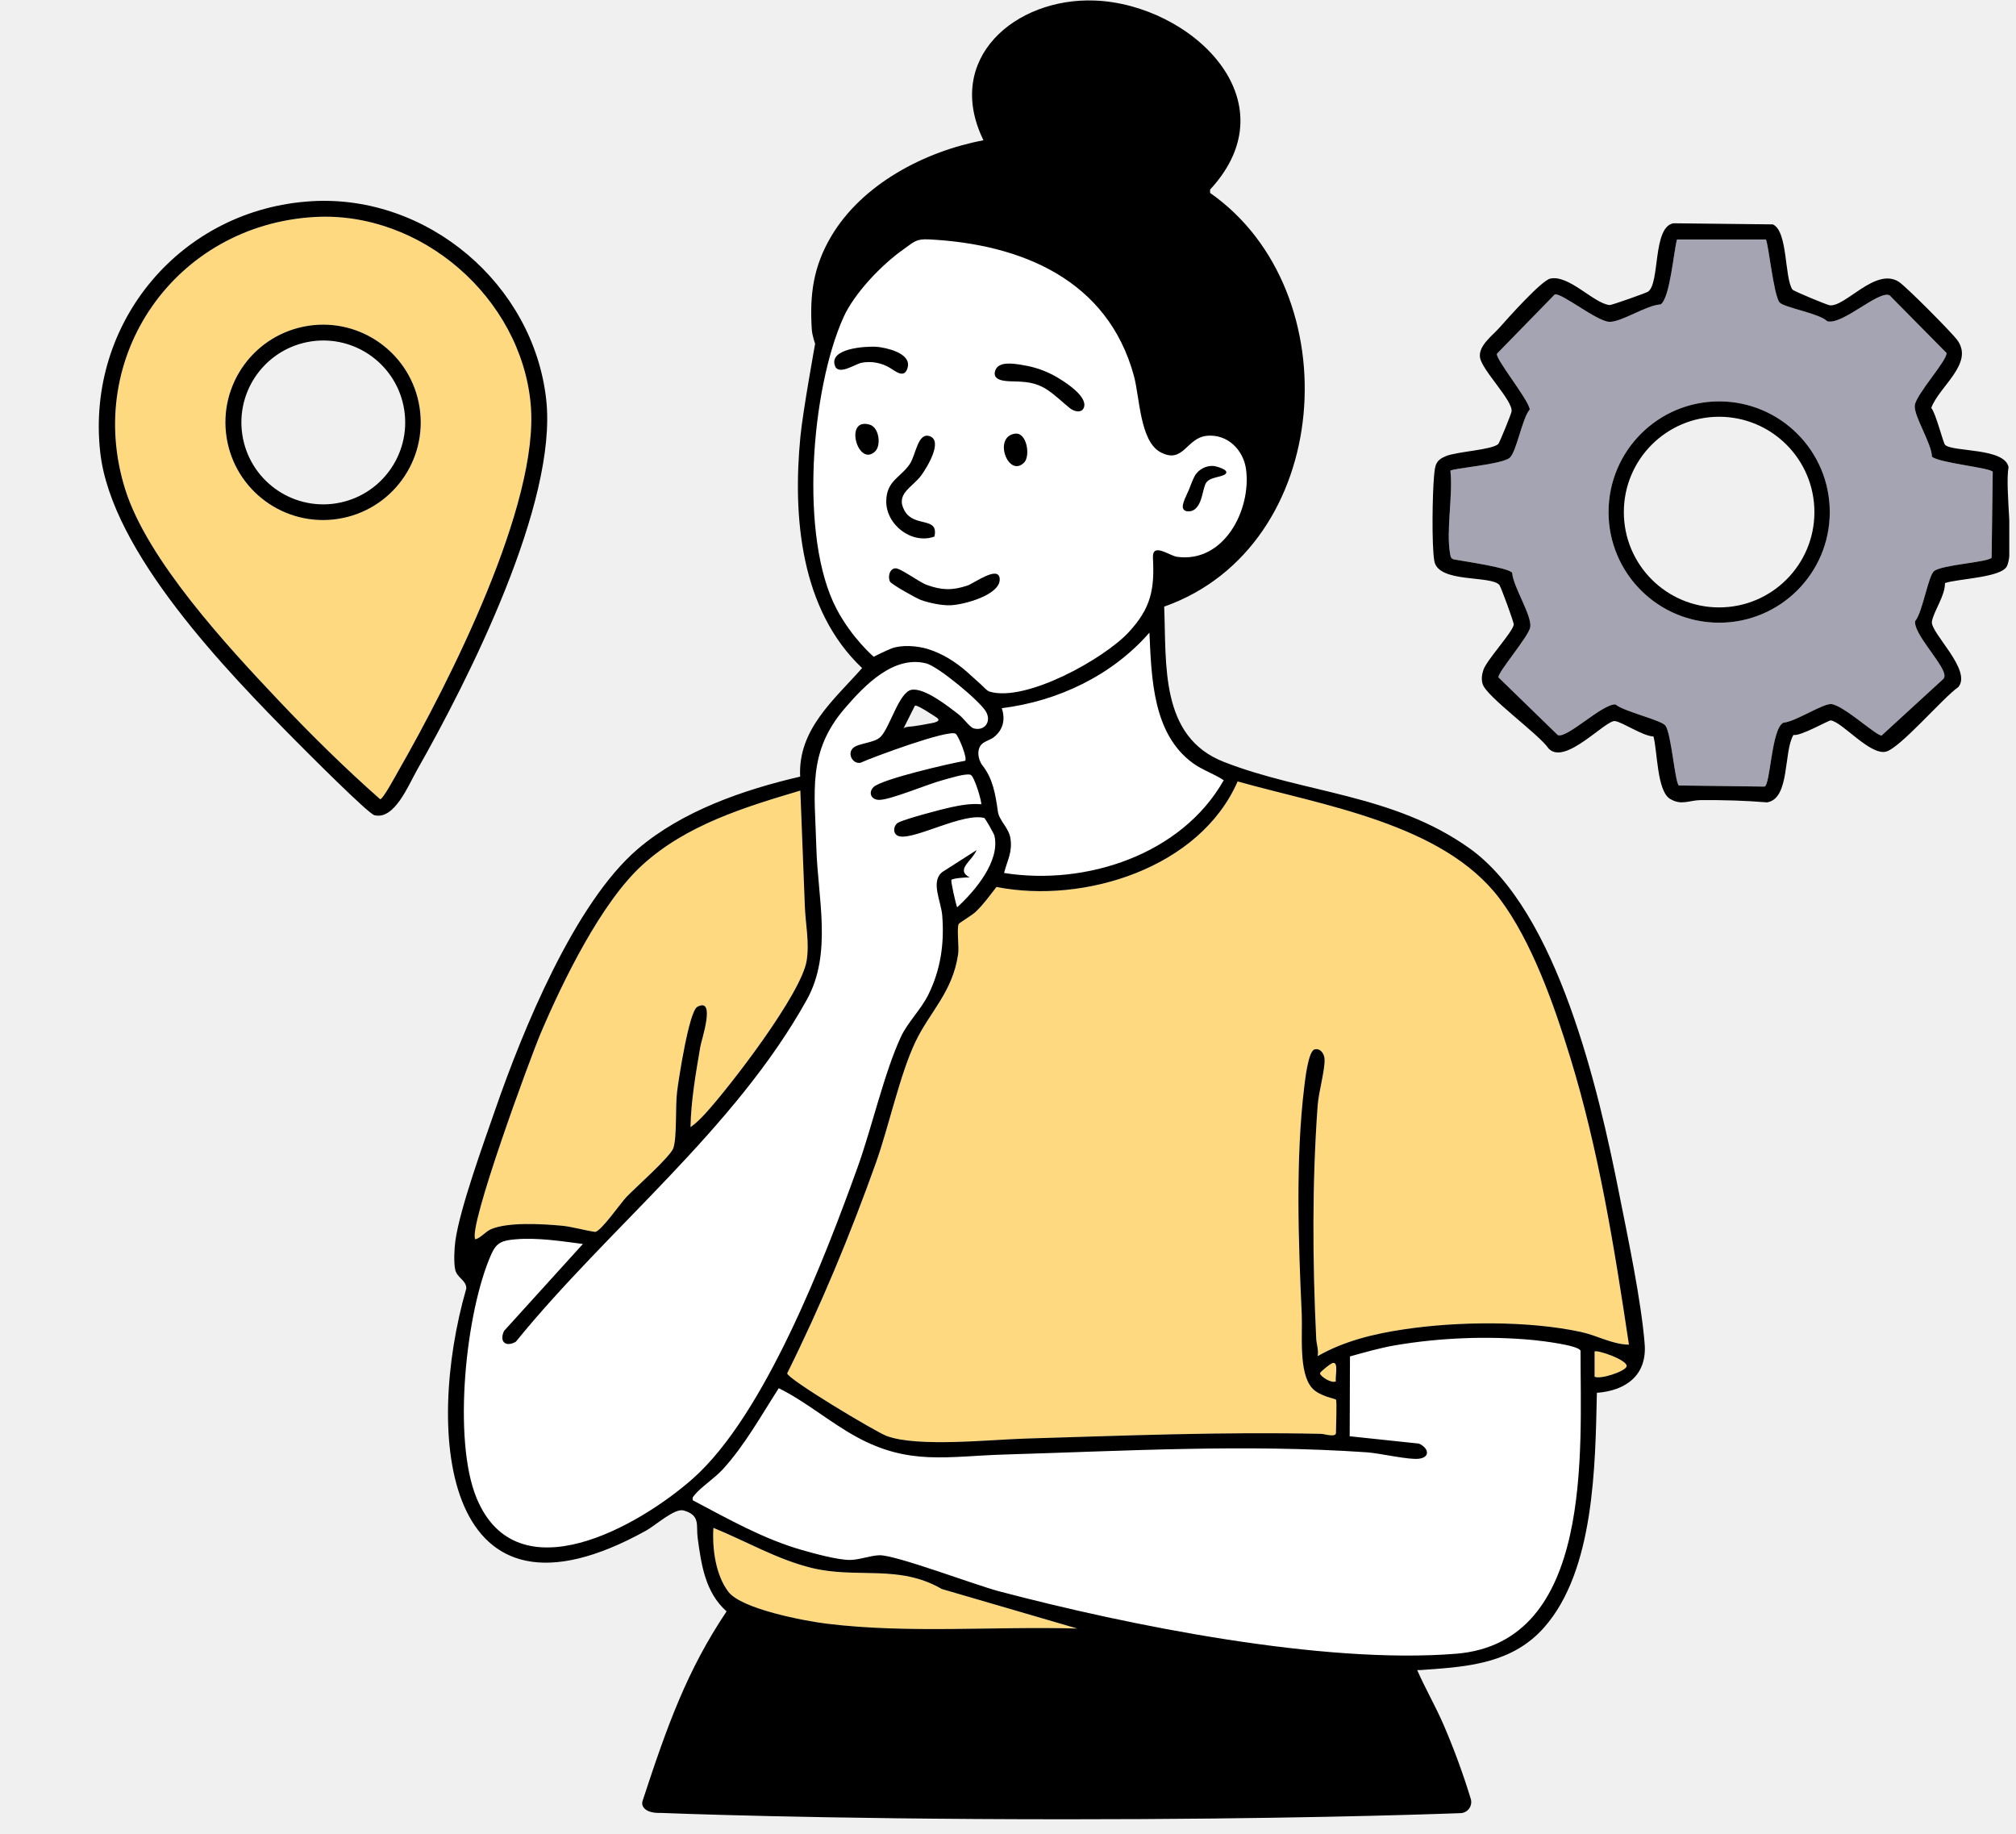
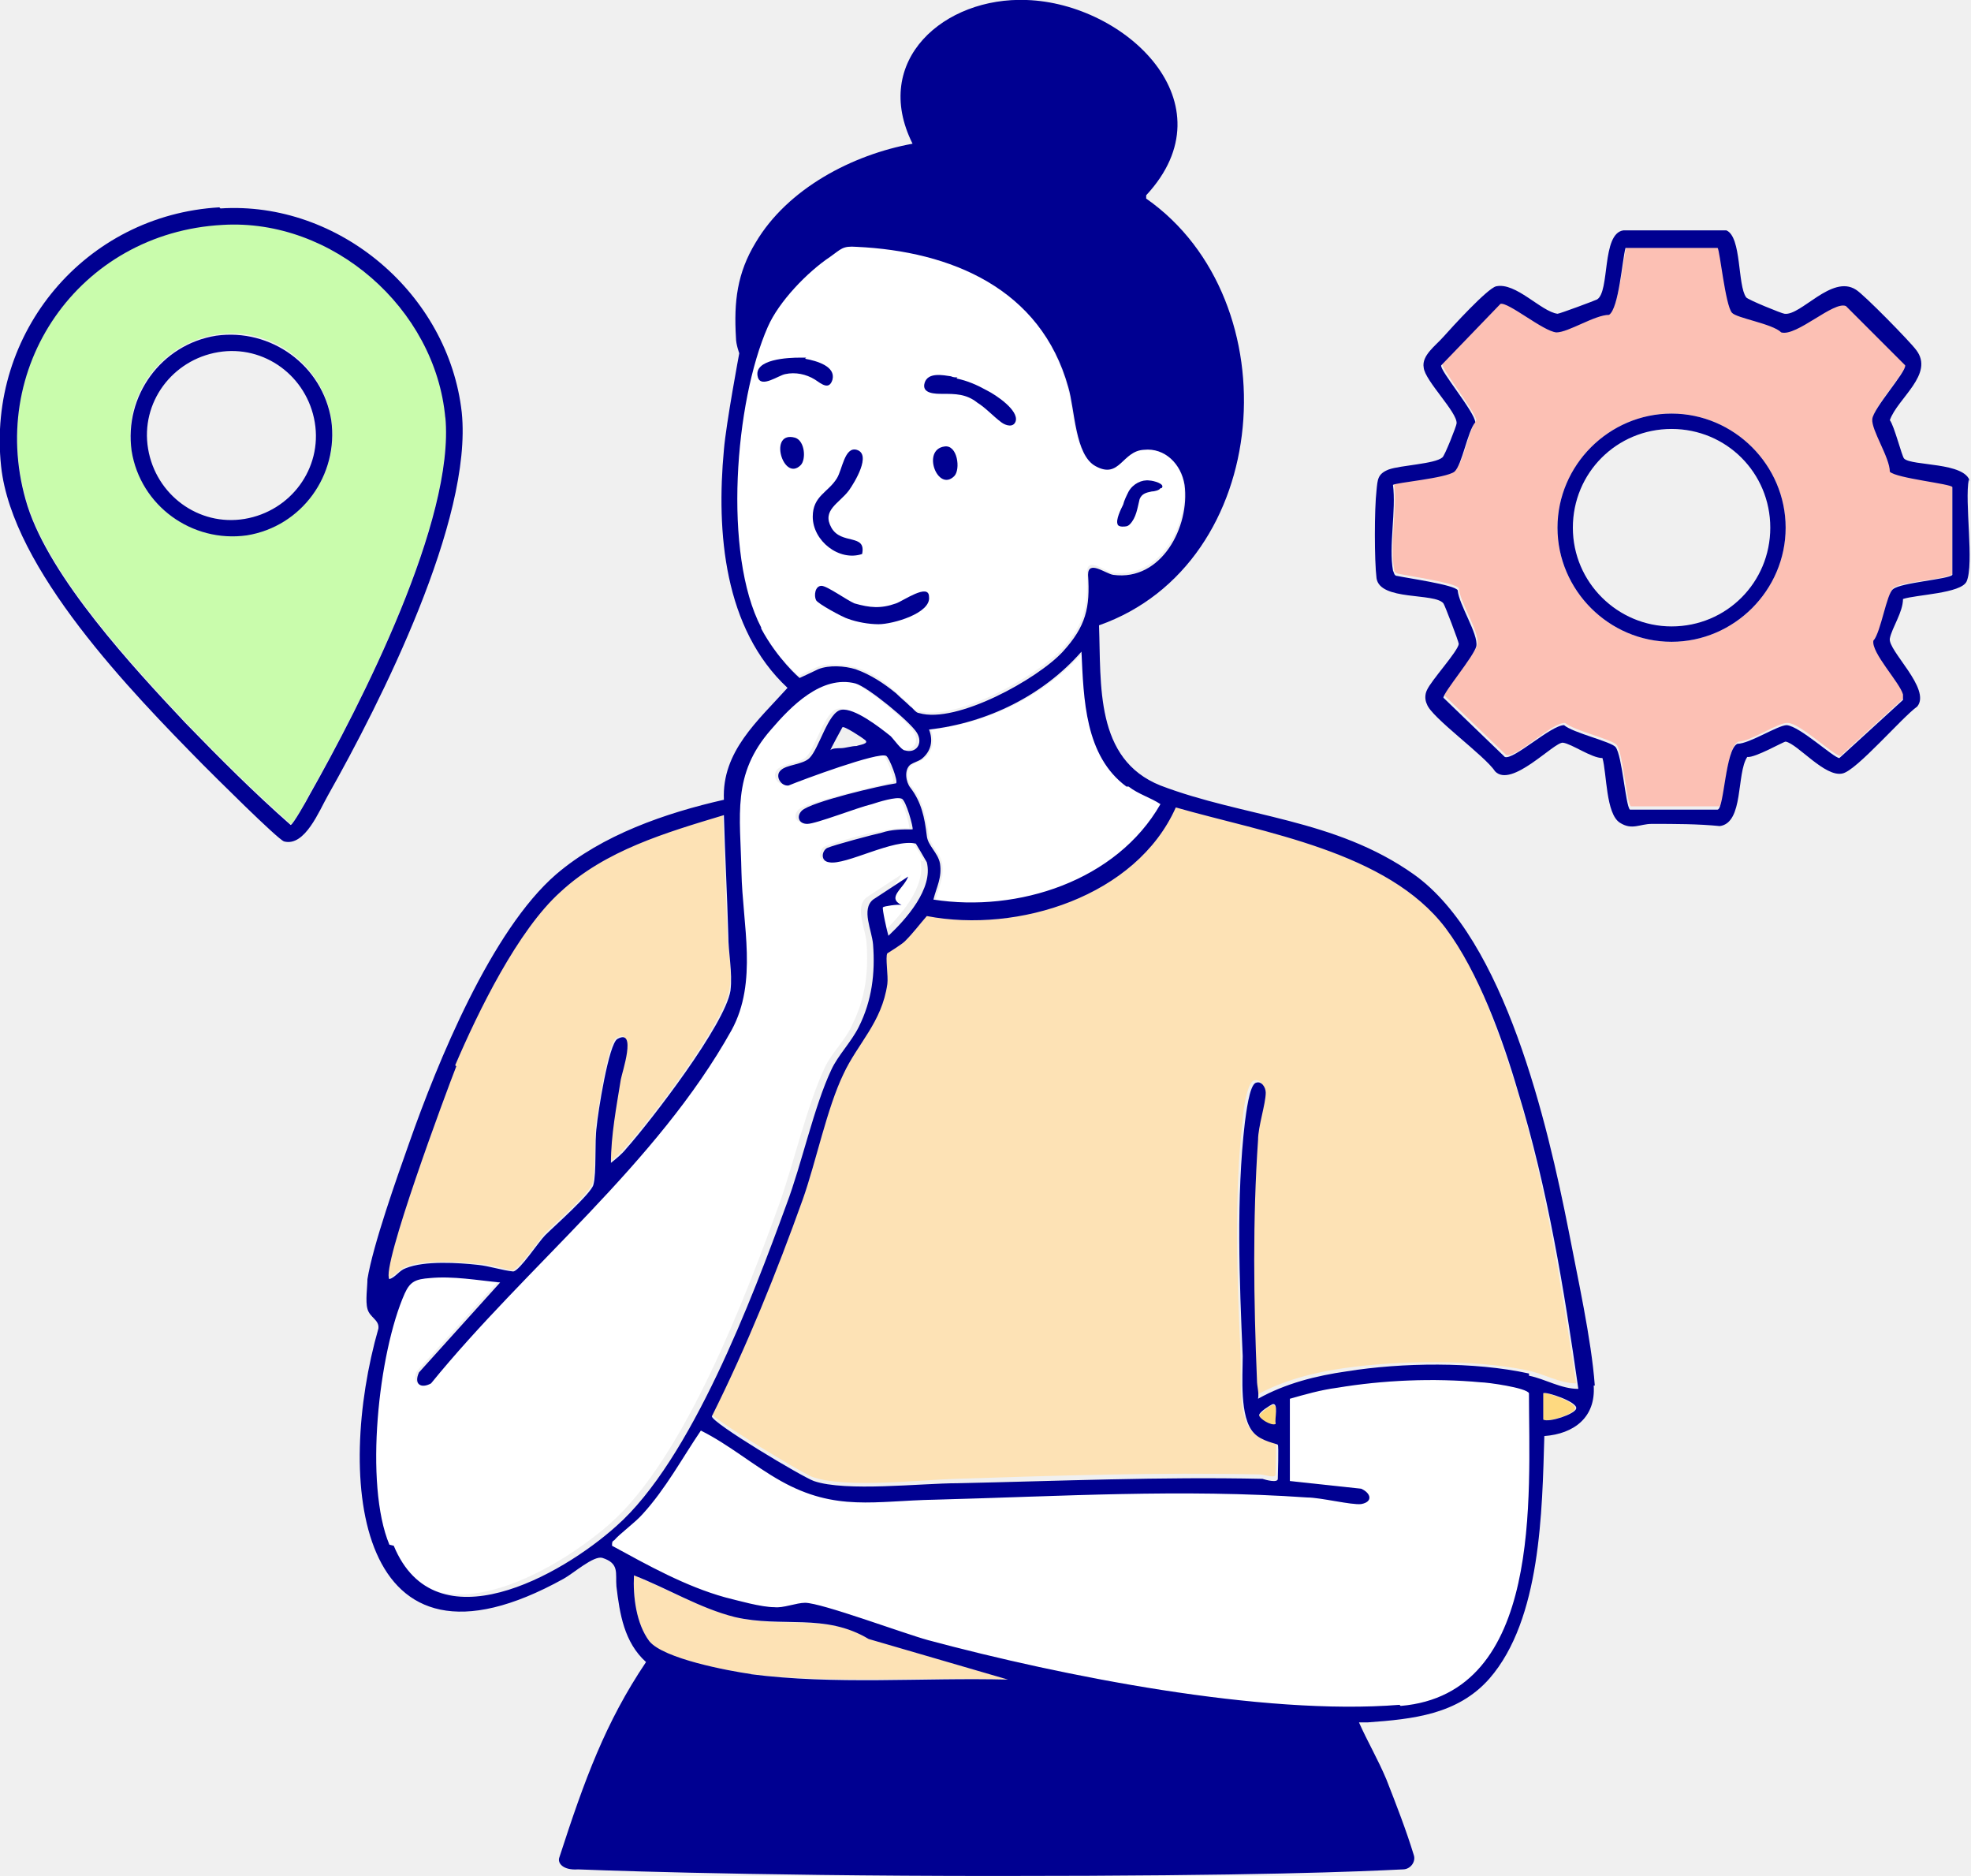
- <svg xmlns="http://www.w3.org/2000/svg" width="188" height="171" fill="none">
-   <g clip-path="url(#a)">
-     <path fill="#FED980" d="M124.581 130.504c-.085-.094-1.551-.32-2.228-1.081-1.277-1.428-.879-5.068-.963-6.935-.311-6.742-.578-14.394.231-21.1.079-.654.374-3.367.964-3.535.548-.16.93.418.942.936.024 1.054-.56 3.048-.647 4.282-.524 7.242-.482 14.52-.136 21.738.024.515.244 1.075.136 1.635 2.483-1.415 5.247-2.077 8.065-2.499 4.967-.744 11.576-.813 16.492.247 1.517.328 2.926 1.165 4.47 1.184-1.351-9.022-2.808-18.119-5.491-26.849-1.463-4.764-3.573-10.79-6.584-14.764-5.283-6.974-16.452-8.66-24.412-10.904-3.517 8.065-14.297 11.455-22.49 9.841-.655.837-1.17 1.584-1.953 2.334-.301.286-1.511 1.024-1.56 1.108-.21.367.04 2.156-.06 2.825-.52 3.559-2.655 5.38-3.986 8.181-1.454 3.057-2.471 7.874-3.678 11.265-2.385 6.685-5.121 13.292-8.28 19.639.046.546 8.222 5.442 9.267 5.836 2.851 1.081 9.7.347 12.99.247 9.177-.274 18.341-.641 27.541-.439.301.006 1.379.391 1.379-.097s.102-2.981 0-3.095zm-80.252-14.945c.578-.187.939-.732 1.49-.961 1.61-.665 4.732-.476 6.506-.316 1.041.093 2.14.44 3.182.587.584-.114 2.357-2.677 2.908-3.258.765-.81 4.14-3.782 4.386-4.58.34-1.099.169-3.855.337-5.216.151-1.213 1.12-7.525 1.891-7.937 1.761-.949.386 3.074.28 3.704-.418 2.472-.873 5.019-.915 7.516.506-.35.975-.826 1.388-1.277 2.306-2.524 8.965-11.175 9.444-14.252.268-1.723-.111-3.418-.172-5.065q-.2-5.397-.421-10.79c-5.212 1.551-10.615 3.195-14.728 6.935-3.853 3.508-7.433 10.868-9.489 15.7-.94 2.214-6.837 18.21-6.087 19.21m22.196 26.902c-.12 1.918.2 4.393 1.4 5.965 1.229 1.611 7.126 2.722 9.192 2.975 7.652.931 15.636.226 23.343.452l-12.638-3.689c-4.016-2.33-7.89-.936-12.124-1.966-3.215-.783-6.138-2.502-9.176-3.737z" />
-     <path fill="#FED980" d="M148.701 126.02v2.349c.542.277 2.875-.5 2.987-.964.141-.584-2.785-1.584-2.987-1.385m-24.12 2.776c-.106-.34.295-1.885-.316-1.704-.214.063-1.171.828-1.171.957 0 .277 1.074.982 1.484.747z" />
-     <path fill="#fff" d="M135.786 154.199c-12.412 1.003-30.458-2.617-42.626-5.824-2.225-.587-9.652-3.399-11.148-3.36-.825.021-1.936.448-2.776.439-1.156-.009-3.26-.587-4.432-.921-3.603-1.027-6.912-2.909-10.196-4.64-.073-.292.057-.353.201-.539.494-.63 1.876-1.566 2.577-2.334 2.075-2.271 3.58-5.011 5.236-7.582 2.544 1.261 4.732 3.155 7.207 4.516 4.952 2.729 8.538 1.822 13.903 1.666 11.355-.338 22.347-.982 33.73-.205 1.192.081 3.932.726 4.865.599 1.099-.15.879-1.012 0-1.409l-6.464-.684.027-7.446c1.382-.38 2.779-.789 4.197-1.033 4.182-.717 8.731-.895 12.957-.488.612.06 4.17.473 4.348.991-.012 9.271 1.252 27.212-11.606 28.254m-43.05-76.278c-.046-.187-.859-1.632-.952-1.653-1.972-.5-6.358 1.978-7.855 1.722-.752-.126-.635-1.03-.168-1.285.608-.335 4.061-1.253 4.919-1.434.948-.195 1.836-.367 2.818-.277.108-.102-.623-2.629-.99-2.752-.467-.16-2.057.358-2.638.512-1.352.355-4.823 1.825-5.876 1.828-.783 0-1.036-.705-.53-1.193.767-.743 7.117-2.204 8.54-2.45.239-.233-.635-2.374-.894-2.527-.701-.413-7.71 2.183-8.869 2.71-.716.132-1.252-.831-.698-1.364.494-.476 1.993-.464 2.574-1.051.888-.897 1.713-4.165 2.881-4.385 1.207-.225 3.474 1.575 4.468 2.352.373.295.99 1.15 1.333 1.244.994.274 1.704-.611 1.138-1.581-.572-.979-4.437-4.189-5.554-4.478-3.056-.786-5.771 2.06-7.587 4.168-3.531 4.095-2.812 7.745-2.673 12.927.126 4.752 1.52 9.928-.882 14.258-6.708 12.09-18.518 21.284-27.134 31.889-.897.53-1.584.055-1.105-.999l7.358-8.113c-2.062-.262-4.209-.611-6.298-.433-1.22.105-1.755.286-2.246 1.385-2.397 5.378-3.625 17.294-1.376 22.738 3.772 9.136 15.17 2.614 20.168-1.807 6.707-5.932 12.319-20.564 15.368-29.034 1.328-3.686 2.487-8.829 4.047-12.178.602-1.298 1.854-2.526 2.529-3.875 1.174-2.355 1.523-4.81 1.315-7.432-.105-1.316-1.117-3.17.015-4.047l3.188-2.039c-.442 1.042-2.002 1.819-.638 2.557-.3-.045-1.608.075-1.71.22-.075.105.395 2.213.536 2.556 1.632-1.487 4.031-4.294 3.477-6.679m18.505-6.766c-3.748-2.731-3.856-7.935-4.052-12.169-3.474 3.99-8.538 6.402-13.77 7.044.34 1.015.153 1.993-.72 2.689-.304.244-.671.328-.99.539-.708.47-.521 1.557-.097 2.102.967 1.243 1.205 2.608 1.445 4.318.115.828 1.009 1.502 1.165 2.463.211 1.304-.283 2.066-.59 3.258 7.635 1.21 16.555-1.707 20.487-8.648-.918-.611-1.975-.94-2.878-1.596m4.961-27.381c-.237-1.813-1.725-3.325-3.654-3.141-1.93.184-2.183 2.683-4.336 1.527-1.917-1.033-1.926-5.131-2.474-7.134-2.454-8.97-10.534-12.274-19.108-12.704-1.231-.064-1.406.244-2.37.921-2.023 1.415-4.597 4.098-5.605 6.348-3.029 6.75-4.137 20.551-.641 27.191 1.433 2.726 3.459 4.454 3.459 4.454s1.25-.623 1.683-.78c.963-.352 2.384-.238 3.365.06 1.367.419 2.608 1.21 3.673 2.15.443.392.876.792 1.316 1.187.208.183.503.554.78.638 3.368.997 10.636-3.038 12.954-5.529 2.101-2.261 2.427-4.004 2.273-6.95-.075-1.475 1.523-.192 2.249-.093 4.383.602 6.93-4.384 6.436-8.145" />
-     <path fill="#000" d="M153.371 125.3c-.335-4.125-1.563-9.883-2.388-14.05-1.893-9.552-5.72-26.298-13.954-32.158-7.12-5.07-15.384-5.11-22.901-8.052-5.988-2.34-5.344-9.085-5.563-14.478 15.796-5.576 17.428-29.38 4.281-38.574v-.31C120.562 9.337 111.003.381 102.074.05c-7.394-.277-14.09 5.411-10.362 13.03-5.456 1.024-11.314 4.074-14.201 8.961-1.662 2.816-2.014 5.403-1.81 8.655.04.617.314 1.355.314 1.355s-1.147 6.302-1.376 8.681c-.723 7.468.006 16.125 5.756 21.56-2.634 2.979-5.997 5.728-5.777 10.121-5.272 1.223-10.977 3.192-15.137 6.743-5.9 5.034-10.754 16.956-13.289 24.282-1.08 3.12-3.314 9.248-3.73 12.283-.096.702-.16 2.012-.009 2.674.172.765 1.042.973 1.033 1.744-3.905 13.517-2.216 33.111 16.78 22.569.85-.47 2.65-2.108 3.487-1.87 1.595.449 1.15 1.403 1.306 2.557.34 2.508.708 5.089 2.698 6.853-3.68 5.487-5.516 10.597-7.834 17.67-.177.539.301 1.172 1.701 1.12 0 0 14.222.594 37.891.594 19.466 0 32.631-.422 36.692-.573a1.032 1.032 0 0 0 .946-1.337 67 67 0 0 0-2.502-6.829c-.792-1.837-1.686-3.343-2.493-5.17.325.003.5-.018.831-.043 4.11-.28 8.108-.653 11.01-3.938 4.702-5.324 4.765-15.141 4.916-21.874 2.712-.199 4.693-1.65 4.456-4.565zm-42.13-54.145c.903.656 1.96.984 2.878 1.596-3.932 6.94-12.852 9.859-20.487 8.648.307-1.192.801-1.954.59-3.258-.156-.96-1.05-1.635-1.165-2.463-.24-1.71-.478-3.075-1.445-4.318-.424-.546-.61-1.633.097-2.102.319-.211.686-.295.99-.54.873-.695 1.06-1.674.72-2.688 5.232-.642 10.296-3.054 13.77-7.044.196 4.234.304 9.438 4.052 12.169M78.014 56.782c-3.496-6.64-2.388-20.44.64-27.191 1.01-2.25 3.583-4.933 5.606-6.348.964-.678 1.138-.985 2.37-.922 8.574.431 16.654 3.734 19.108 12.705.548 2.002.557 6.1 2.474 7.133 2.153 1.157 2.406-1.343 4.336-1.526 1.929-.184 3.417 1.328 3.654 3.14.494 3.762-2.053 8.748-6.436 8.146-.726-.1-2.324-1.382-2.249.093.154 2.945-.172 4.689-2.273 6.95-2.318 2.49-9.585 6.526-12.954 5.529-.277-.084-.572-.455-.78-.639-.44-.394-.873-.794-1.316-1.186-1.065-.94-2.306-1.731-3.673-2.15-.981-.298-2.402-.413-3.365-.06-.434.156-1.683.78-1.683.78s-2.026-1.729-3.46-4.454M50.419 96.35c2.053-4.83 5.633-12.193 9.486-15.7 4.113-3.74 9.517-5.385 14.73-6.936q.221 5.393.42 10.79c.06 1.647.439 3.342.17 5.065-.478 3.077-7.137 11.728-9.443 14.252-.416.451-.882.927-1.388 1.277.042-2.497.497-5.044.915-7.516.106-.63 1.481-4.653-.28-3.704-.77.412-1.743 6.724-1.89 7.937-.169 1.361.003 4.117-.338 5.216-.244.795-3.618 3.77-4.386 4.58-.548.581-2.321 3.141-2.905 3.255-1.039-.145-2.14-.491-3.182-.584-1.774-.16-4.896-.349-6.506.316-.554.229-.912.774-1.493.961-.747-.997 5.148-16.996 6.09-19.21m-5.979 43.329c-2.249-5.445-1.02-17.36 1.376-22.738.49-1.099 1.026-1.28 2.246-1.385 2.09-.178 4.236.171 6.298.433l-7.358 8.113c-.479 1.053.208 1.529 1.105.999 8.616-10.605 20.426-19.799 27.134-31.889 2.402-4.33 1.008-9.506.882-14.258-.139-5.182-.858-8.832 2.673-12.927 1.816-2.108 4.531-4.954 7.587-4.168 1.117.29 4.982 3.5 5.554 4.478.566.97-.144 1.855-1.138 1.58-.343-.093-.96-.948-1.333-1.243-.994-.777-3.26-2.578-4.468-2.352-1.168.22-1.993 3.487-2.881 4.385-.581.587-2.08.575-2.574 1.05-.554.534-.018 1.497.698 1.365 1.16-.527 8.168-3.123 8.87-2.71.258.153 1.132 2.294.894 2.526-1.424.247-7.774 1.707-8.541 2.451-.506.488-.253 1.193.53 1.193 1.053 0 4.524-1.473 5.876-1.828.581-.154 2.17-.672 2.637-.512.368.123 1.1 2.65.99 2.752-.98-.09-1.869.081-2.817.277-.858.18-4.311 1.1-4.92 1.433-.466.257-.583 1.16.17 1.286 1.496.256 5.882-2.222 7.854-1.722.093.021.906 1.466.951 1.653.554 2.385-1.845 5.191-3.477 6.679-.141-.343-.611-2.451-.536-2.557.103-.144 1.41-.265 1.71-.22-1.364-.737.196-1.514.638-2.556l-3.188 2.039c-1.132.876-.12 2.73-.015 4.047.208 2.623-.141 5.077-1.315 7.432-.675 1.349-1.927 2.577-2.53 3.875-1.559 3.349-2.718 8.492-4.046 12.178-3.05 8.47-8.66 23.102-15.368 29.034-4.998 4.42-16.396 10.943-20.168 1.807m42.187-72.204a27 27 0 0 1-1.463.247c-.187.027-.813.03-.918.22l1.065-2.126c.109-.214 1.86.981 2.014 1.078.63.403-.481.539-.698.581m-9.51 83.923c-2.066-.249-7.963-1.364-9.192-2.975-1.198-1.568-1.517-4.044-1.397-5.962 3.038 1.232 5.958 2.954 9.174 3.737 4.232 1.03 8.107-.367 12.123 1.963l12.638 3.689c-7.707-.226-15.694.482-23.346-.452m58.669 2.801c-12.412 1.003-30.458-2.617-42.626-5.824-2.225-.587-9.652-3.4-11.148-3.36-.825.021-1.936.448-2.776.439-1.156-.009-3.26-.587-4.432-.921-3.603-1.027-6.912-2.909-10.196-4.64-.073-.293.057-.353.201-.54.494-.629 1.876-1.565 2.577-2.333 2.075-2.271 3.58-5.011 5.236-7.583 2.544 1.262 4.732 3.156 7.207 4.517 4.952 2.729 8.538 1.822 13.903 1.666 11.355-.338 22.347-.982 33.73-.205 1.192.081 3.932.725 4.865.599 1.099-.151.879-1.012 0-1.409l-6.464-.684.027-7.447c1.382-.379 2.779-.789 4.197-1.032 4.182-.717 8.731-.895 12.957-.488.612.06 4.17.472 4.348.99-.012 9.272 1.252 27.213-11.606 28.255m15.902-26.794c-.112.464-2.445 1.24-2.987.963v-2.348c.205-.199 3.131.801 2.987 1.385m-4.257-3.21c-4.913-1.063-11.522-.991-16.489-.247-2.815.419-5.582 1.084-8.065 2.499.108-.563-.112-1.123-.136-1.638-.346-7.218-.388-14.493.136-21.738.09-1.235.671-3.228.647-4.282-.009-.518-.394-1.093-.942-.936-.587.171-.882 2.881-.961 3.535-.809 6.706-.542 14.36-.231 21.099.087 1.867-.311 5.508.963 6.935.68.762 2.146.988 2.231 1.081.102.115 0 2.629 0 3.096s-1.078.102-1.379.096c-9.203-.201-18.364.166-27.54.44-3.291.096-10.143.834-12.994-.247-1.045-.397-9.218-5.291-9.264-5.836 3.159-6.35 5.895-12.954 8.28-19.639 1.207-3.391 2.224-8.209 3.678-11.265 1.331-2.8 3.466-4.622 3.986-8.182.1-.668-.15-2.457.06-2.824.049-.085 1.259-.82 1.56-1.108.783-.747 1.298-1.494 1.954-2.331 8.192 1.61 18.972-1.777 22.489-9.84 7.96 2.243 19.129 3.929 24.412 10.903 3.011 3.975 5.121 10 6.584 14.764 2.683 8.727 4.143 17.824 5.494 26.848-1.547-.018-2.953-.855-4.473-1.183m-22.85 4.601c-.41.235-1.484-.473-1.484-.747 0-.132.957-.894 1.171-.957.608-.181.207 1.364.313 1.704" />
-     <path fill="#000" d="M86.654 40.657c-1.072-.313-1.246 1.753-1.806 2.599-.84 1.261-2.168 1.55-2.201 3.448-.04 2.225 2.381 4.086 4.492 3.327.427-1.903-1.87-.819-2.77-2.382-.921-1.599.704-2.186 1.544-3.327.497-.675 2.105-3.268.74-3.665m-3.645 13.587c.145.252 2.442 1.547 2.881 1.704.789.277 1.894.512 2.728.488 1.243-.036 4.711-.967 4.609-2.47-.09-1.297-2.43.446-3.017.636-1.424.464-2.369.44-3.769-.06-.74-.265-2.471-1.584-2.944-1.551-.575.039-.717.861-.49 1.252zM95.806 34.12q-.285-.06-.575-.106c-.701-.106-2.131-.364-2.427.554-.307.955 1.003.976 1.614.99 1.204.03 2.177.082 3.221.772.768.505 1.427 1.162 2.144 1.74.367.298 1.135.509 1.312-.126.29-1.033-1.824-2.358-2.537-2.777a9.1 9.1 0 0 0-2.749-1.05zm-13.653-1.735a5 5 0 0 0-.566-.057c-.888-.033-4.269.142-3.733 1.762.32.966 1.906-.154 2.487-.265a3.77 3.77 0 0 1 2.673.49c.566.353 1.337 1 1.626-.03.328-1.162-1.382-1.722-2.484-1.894zm32.135 11.801c.379-.376-.834-.698-1.048-.728-.717-.1-1.505.31-1.842.951-.208.392-.356.825-.518 1.238-.154.385-.729 1.382-.545 1.785.066.148.232.232.394.247a.98.98 0 0 0 .729-.222c.629-.57.65-1.524.93-2.27.172-.459.638-.576 1.063-.69.186-.052.665-.139.837-.31m-18.786-1.055c.605-.608.27-2.86-.861-2.695-2.071.307-.602 4.165.86 2.695M81.63 42.066c.544-.545.364-2.21-.53-2.472-2.457-.714-1.072 4.08.53 2.472" />
-     <path fill="#A5A4B3" d="M180.361 53.248c.738-.59 5.058-.823 5.365-1.25l.105-7.998c-.102-.373-5.024-.834-5.666-1.415-.042-1.265-1.707-3.797-1.604-4.78.105-1.026 3.083-4.257 2.956-4.898l-5.31-5.375c-1.039-.473-4.396 2.812-5.811 2.42-.734-.737-4.04-1.273-4.446-1.755-.563-.675-1.054-5.67-1.283-5.866h-8.282c-.307 1.132-.659 5.477-1.523 6.053-1.337.066-3.667 1.67-4.79 1.623-1.171-.049-4.435-2.72-5.085-2.554l-5.389 5.526c-.198.437 2.984 4.327 3.056 5.2-.726.855-1.222 3.957-1.876 4.511-.725.62-5.328.973-5.521 1.202.253 2.276-.424 5.634-.024 7.772.045.243.069.433.355.496.855.166 5.094.762 5.425 1.247.103 1.325 1.861 3.99 1.689 5.071-.141.87-3.046 4.213-2.965 4.682l5.533 5.379c.849.364 4.161-2.936 5.383-2.855.759.656 4.29 1.46 4.657 1.975.557.777.882 5.312 1.253 5.58l7.984.103c.56-.13.635-5.448 1.77-5.96 1.075-.072 3.655-1.782 4.437-1.734 1.123.072 4.212 2.972 4.715 2.933l5.768-5.288c.115-.154.112-.298.069-.476-.289-1.153-2.884-3.788-2.709-4.905.683-.798 1.216-4.222 1.764-4.664m-20.044 4.815c-5.696 0-10.314-4.62-10.314-10.317s4.618-10.32 10.314-10.32 10.317 4.62 10.317 10.32-4.618 10.316-10.317 10.316" />
-     <path fill="#000" d="M187.306 43.554c-.373-1.83-5.232-1.385-5.924-2.08-.172-.172-.858-2.94-1.283-3.442.744-2.024 4.037-4.156 2.415-6.336-.545-.732-4.793-5.014-5.456-5.43-2.179-1.37-5.006 2.422-6.451 2.196-.232-.036-3.351-1.31-3.456-1.467-.759-1.12-.41-5.435-1.828-6.073l-9.275-.103c-1.96.368-1.225 5.616-2.369 6.381-.181.12-3.393 1.262-3.58 1.244-1.481-.154-3.787-2.852-5.533-2.466-.825.18-3.974 3.715-4.727 4.565-.662.75-1.948 1.665-1.83 2.74.126 1.186 3.104 4.071 2.95 5.089-.033.223-1.123 2.933-1.246 3.038-.666.554-3.782.684-4.865 1.114-.985.395-1.024.868-1.117 1.87-.151 1.642-.229 6.375.021 7.896.343 2.114 5.274 1.322 6.072 2.252.129.148 1.373 3.508 1.34 3.701-.121.726-2.496 3.261-2.827 4.21-.151.436-.208.885-.072 1.334.358 1.177 5.25 4.673 6.156 6.013 1.536 1.611 5.323-2.707 6.19-2.565.752.123 2.559 1.385 3.582 1.436.374 1.364.316 5.074 1.548 5.818 1.069.647 1.797.12 2.854.114 2.074-.015 4.124.04 6.186.211 2.165-.343 1.521-4.725 2.466-6.287.665.141 3.294-1.383 3.486-1.356 1.087.17 3.613 3.231 5.109 2.921 1.298-.268 5.386-5.08 6.786-6.034 1.291-1.587-2.649-5.08-2.469-6.11.169-.973 1.235-2.39 1.217-3.58 1.153-.41 5.28-.503 5.78-1.581.728-1.584-.217-7.191.15-9.233m-1.58 8.444c-.307.427-4.627.66-5.365 1.25-.548.442-1.081 3.866-1.764 4.664-.175 1.117 2.42 3.752 2.709 4.905.042.178.045.322-.069.476l-5.768 5.288c-.503.039-3.592-2.861-4.715-2.933-.782-.048-3.362 1.662-4.437 1.734-1.135.512-1.21 5.83-1.77 5.96l-7.984-.103c-.371-.268-.696-4.803-1.253-5.58-.367-.515-3.898-1.319-4.657-1.975-1.222-.081-4.534 3.219-5.383 2.855l-5.533-5.379c-.082-.47 2.824-3.812 2.965-4.682.172-1.081-1.586-3.746-1.689-5.071-.331-.485-4.57-1.081-5.425-1.247-.286-.063-.31-.253-.355-.496-.4-2.139.277-5.496.024-7.773.193-.228 4.796-.58 5.521-1.201.654-.554 1.15-3.656 1.876-4.51-.072-.874-3.254-4.765-3.056-5.201l5.389-5.526c.65-.165 3.914 2.506 5.085 2.554 1.123.048 3.453-1.557 4.79-1.623.864-.576 1.216-4.92 1.523-6.053h8.282c.229.196.72 5.191 1.283 5.866.406.482 3.712 1.018 4.446 1.755 1.415.392 4.772-2.893 5.81-2.42l5.311 5.375c.127.64-2.851 3.872-2.956 4.899-.103.981 1.562 3.514 1.604 4.779.642.58 5.564 1.041 5.666 1.415zm-25.409-14.572c-5.696 0-10.314 4.62-10.314 10.32s4.618 10.316 10.314 10.316 10.317-4.619 10.317-10.316-4.618-10.32-10.317-10.32m-.003 19.21a8.884 8.884 0 0 1-8.884-8.887c0-4.908 3.977-8.89 8.884-8.89a8.89 8.89 0 0 1 8.887 8.89 8.883 8.883 0 0 1-8.887 8.886" />
-     <path fill="#FED980" d="M29.32 20.235c-12.95.752-21.542 13.007-17.64 25.408 2.072 6.58 9.505 14.599 14.261 19.629 3.03 3.205 6.202 6.335 9.51 9.25.261.018 1.473-2.246 1.71-2.657 4.682-8.172 13.183-24.868 12.328-34.182-.91-9.927-10.228-18.025-20.168-17.448m2.207 28.147a9.106 9.106 0 0 1-10.396-7.601c-.771-4.97 2.63-9.627 7.602-10.398 4.971-.772 9.622 2.632 10.393 7.604a9.104 9.104 0 0 1-7.6 10.395" />
-     <path fill="#000" d="M29.092 18.76c-12.184.702-21.09 11.293-19.746 23.408 1.034 9.335 11.825 20.44 18.27 26.948.928.935 6.705 6.743 7.298 6.894 1.868.475 3.18-2.81 3.967-4.196 4.796-8.436 13.132-24.918 12.054-34.572-1.201-10.741-11.061-19.108-21.843-18.483m20.397 18.923c.855 9.314-7.646 26.01-12.328 34.181-.237.412-1.449 2.675-1.71 2.658-3.308-2.915-6.48-6.046-9.51-9.25-4.756-5.03-12.189-13.05-14.261-19.63-3.903-12.4 4.69-24.655 17.64-25.407 9.94-.577 19.259 7.52 20.17 17.448m-20.756-7.3A9.107 9.107 0 0 0 21.13 40.78a9.104 9.104 0 0 0 10.396 7.6 9.104 9.104 0 0 0 7.6-10.394c-.772-4.97-5.426-8.376-10.394-7.605m2.588 16.556a7.64 7.64 0 0 1-8.719-6.378 7.64 7.64 0 0 1 6.375-8.72 7.64 7.64 0 0 1 8.72 6.377 7.64 7.64 0 0 1-6.376 8.72" />
-   </g>
+ <svg xmlns="http://www.w3.org/2000/svg" id="Calque_1" version="1.1" viewBox="0 0 179.7 171">
  <defs>
-     <clipPath id="a">
-       <path fill="#fff" d="M0 0h187.374v170.024H0z" />
-     </clipPath>
+     <style>
+             .st0 {
+             fill: #000091;
+             }
+ 
+             .st1 {
+             fill: #fcc0b4;
+             }
+ 
+             .st2 {
+             fill: #fff;
+             }
+ 
+             .st3 {
+             fill: #c9fcac;
+             }
+ 
+             .st4 {
+             fill: #fde2b5;
+             }
+ 
+             .st5 {
+             fill: #fed980;
+             }
+         </style>
  </defs>
+   <path class="st4" d="M116.3,131.5c0,0-1.6-.3-2.2-1.1-1.3-1.4-.9-5.1-1-7-.3-6.8-.6-14.5.2-21.3,0-.7.4-3.4,1-3.6.6-.2.9.4.9.9,0,1.1-.6,3.1-.7,4.3-.5,7.3-.5,14.6-.1,21.9,0,.5.2,1.1.1,1.6,2.5-1.4,5.3-2.1,8.1-2.5,5-.7,11.7-.8,16.6.2,1.5.3,3,1.2,4.5,1.2-1.4-9.1-2.8-18.3-5.5-27.1-1.5-4.8-3.6-10.9-6.6-14.9-5.3-7-16.6-8.7-24.6-11-3.5,8.1-14.4,11.6-22.7,9.9-.7.8-1.2,1.6-2,2.4-.3.3-1.5,1-1.6,1.1-.2.4,0,2.2,0,2.8-.5,3.6-2.7,5.4-4,8.2-1.5,3.1-2.5,7.9-3.7,11.4-2.4,6.7-5.2,13.4-8.3,19.8,0,.5,8.3,5.5,9.3,5.9,2.9,1.1,9.8.3,13.1.2,9.3-.3,18.5-.6,27.8-.4.3,0,1.4.4,1.4,0s.1-3,0-3.1h0Z" />
+   <path class="st4" d="M35.4,116.5c.6-.2.9-.7,1.5-1,1.6-.7,4.8-.5,6.6-.3,1.1,0,2.2.4,3.2.6.6-.1,2.4-2.7,2.9-3.3.8-.8,4.2-3.8,4.4-4.6.3-1.1.2-3.9.3-5.3.2-1.2,1.1-7.6,1.9-8,1.8-1,.4,3.1.3,3.7-.4,2.5-.9,5.1-.9,7.6.5-.4,1-.8,1.4-1.3,2.3-2.5,9-11.3,9.5-14.4.3-1.7-.1-3.4-.2-5.1-.1-3.6-.3-7.3-.4-10.9-5.3,1.6-10.7,3.2-14.9,7-3.9,3.5-7.5,11-9.6,15.8-.9,2.2-6.9,18.4-6.1,19.4Z" />
+   <path class="st4" d="M57.8,143.6c-.1,1.9.2,4.4,1.4,6,1.2,1.6,7.2,2.7,9.3,3,7.7.9,15.8.2,23.5.5l-12.7-3.7c-4-2.4-8-.9-12.2-2-3.2-.8-6.2-2.5-9.3-3.8h0Z" />
+   <path class="st5" d="M140.6,127v2.4c.5.3,2.9-.5,3-1,.1-.6-2.8-1.6-3-1.4Z" />
+   <path class="st5" d="M116.3,129.8c-.1-.3.3-1.9-.3-1.7-.2,0-1.2.8-1.2,1,0,.3,1.1,1,1.5.8h0Z" />
+   <path class="st2" d="M127.6,155.4c-12.5,1-30.7-2.6-43-5.9-2.2-.6-9.7-3.4-11.2-3.4-.8,0-2,.5-2.8.4-1.2,0-3.3-.6-4.5-.9-3.6-1-7-2.9-10.3-4.7,0-.3,0-.4.2-.5.5-.6,1.9-1.6,2.6-2.4,2.1-2.3,3.6-5.1,5.3-7.6,2.6,1.3,4.8,3.2,7.3,4.6,5,2.8,8.6,1.8,14,1.7,11.5-.3,22.5-1,34-.2,1.2,0,4,.7,4.9.6,1.1-.2.9-1,0-1.4l-6.5-.7v-7.5c1.4-.4,2.8-.8,4.3-1,4.2-.7,8.8-.9,13.1-.5.6,0,4.2.5,4.4,1,0,9.3,1.3,27.4-11.7,28.5ZM84.2,78.5c0-.2-.9-1.6-1-1.7-2-.5-6.4,2-7.9,1.7-.8-.1-.6-1-.2-1.3.6-.3,4.1-1.3,5-1.4,1-.2,1.9-.4,2.8-.3.1-.1-.6-2.7-1-2.8-.5-.2-2.1.4-2.7.5-1.4.4-4.9,1.8-5.9,1.8-.8,0-1-.7-.5-1.2.8-.7,7.2-2.2,8.6-2.5.2-.2-.6-2.4-.9-2.5-.7-.4-7.8,2.2-8.9,2.7-.7.1-1.3-.8-.7-1.4.5-.5,2-.5,2.6-1.1.9-.9,1.7-4.2,2.9-4.4,1.2-.2,3.5,1.6,4.5,2.4.4.3,1,1.2,1.3,1.3,1,.3,1.7-.6,1.1-1.6-.6-1-4.5-4.2-5.6-4.5-3.1-.8-5.8,2.1-7.6,4.2-3.6,4.1-2.8,7.8-2.7,13,.1,4.8,1.5,10-.9,14.4-6.8,12.2-18.7,21.5-27.4,32.2-.9.5-1.6,0-1.1-1l7.4-8.2c-2.1-.3-4.2-.6-6.4-.4-1.2.1-1.8.3-2.3,1.4-2.4,5.4-3.7,17.4-1.4,22.9,3.8,9.2,15.3,2.6,20.3-1.8,6.8-6,12.4-20.7,15.5-29.3,1.3-3.7,2.5-8.9,4.1-12.3.6-1.3,1.9-2.5,2.5-3.9,1.2-2.4,1.5-4.8,1.3-7.5-.1-1.3-1.1-3.2,0-4.1l3.2-2.1c-.4,1.1-2,1.8-.6,2.6-.3,0-1.6,0-1.7.2,0,.1.4,2.2.5,2.6,1.6-1.5,4.1-4.3,3.5-6.7ZM102.9,71.7c-3.8-2.8-3.9-8-4.1-12.3-3.5,4-8.6,6.5-13.9,7.1.3,1,.2,2-.7,2.7-.3.2-.7.3-1,.5-.7.5-.5,1.6,0,2.1,1,1.3,1.2,2.6,1.5,4.4.1.8,1,1.5,1.2,2.5.2,1.3-.3,2.1-.6,3.3,7.7,1.2,16.7-1.7,20.7-8.7-.9-.6-2-.9-2.9-1.6ZM107.9,44.1c-.2-1.8-1.7-3.4-3.7-3.2-1.9.2-2.2,2.7-4.4,1.5-1.9-1-1.9-5.2-2.5-7.2-2.5-9-10.6-12.4-19.3-12.8-1.2,0-1.4.2-2.4.9-2,1.4-4.6,4.1-5.7,6.4-3.1,6.8-4.2,20.7-.6,27.4,1.4,2.7,3.5,4.5,3.5,4.5,0,0,1.3-.6,1.7-.8,1-.4,2.4-.2,3.4,0,1.4.4,2.6,1.2,3.7,2.2.4.4.9.8,1.3,1.2.2.2.5.6.8.6,3.4,1,10.7-3.1,13.1-5.6,2.1-2.3,2.4-4,2.3-7,0-1.5,1.5-.2,2.3,0,4.4.6,7-4.4,6.5-8.2Z" />
+   <path class="st0" d="M145.4,126.3c-.3-4.2-1.6-10-2.4-14.2-1.9-9.6-5.8-26.5-14.1-32.4-7.2-5.1-15.5-5.2-23.1-8.1-6-2.4-5.4-9.2-5.6-14.6,15.9-5.6,17.6-29.6,4.3-38.9v-.3C112.3,9.4,102.6.3,93.6,0c-7.5-.3-14.2,5.5-10.4,13.1-5.5,1-11.4,4.1-14.3,9-1.7,2.8-2,5.4-1.8,8.7,0,.6.3,1.4.3,1.4,0,0-1.2,6.4-1.4,8.8-.7,7.5,0,16.3,5.8,21.7-2.7,3-6,5.8-5.8,10.2-5.3,1.2-11.1,3.2-15.3,6.8-5.9,5.1-10.8,17.1-13.4,24.5-1.1,3.1-3.3,9.3-3.8,12.4,0,.7-.2,2,0,2.7.2.8,1.1,1,1,1.8-3.9,13.6-2.2,33.4,16.9,22.8.9-.5,2.7-2.1,3.5-1.9,1.6.5,1.2,1.4,1.3,2.6.3,2.5.7,5.1,2.7,6.9-3.7,5.5-5.6,10.7-7.9,17.8-.2.5.3,1.2,1.7,1.1,0,0,14.3.6,38.2.6s32.9-.4,37-.6c.7,0,1.2-.7,1-1.3-.7-2.3-1.6-4.6-2.5-6.9-.8-1.9-1.7-3.4-2.5-5.2.3,0,.5,0,.8,0,4.1-.3,8.2-.7,11.1-4,4.7-5.4,4.8-15.3,5-22.1,2.7-.2,4.7-1.7,4.5-4.6h0ZM102.9,71.7c.9.7,2,1,2.9,1.6-4,7-13,9.9-20.7,8.7.3-1.2.8-2,.6-3.3-.2-1-1.1-1.6-1.2-2.5-.2-1.7-.5-3.1-1.5-4.4-.4-.5-.6-1.6,0-2.1.3-.2.7-.3,1-.5.9-.7,1.1-1.7.7-2.7,5.3-.6,10.4-3.1,13.9-7.1.2,4.3.3,9.5,4.1,12.3ZM69.4,57.2c-3.5-6.7-2.4-20.6.6-27.4,1-2.3,3.6-5,5.7-6.4,1-.7,1.1-1,2.4-.9,8.6.4,16.8,3.8,19.3,12.8.6,2,.6,6.2,2.5,7.2,2.2,1.2,2.4-1.4,4.4-1.5,1.9-.2,3.4,1.3,3.7,3.2.5,3.8-2.1,8.8-6.5,8.2-.7-.1-2.3-1.4-2.3,0,.2,3-.2,4.7-2.3,7-2.3,2.5-9.7,6.6-13.1,5.6-.3,0-.6-.5-.8-.6-.4-.4-.9-.8-1.3-1.2-1.1-.9-2.3-1.7-3.7-2.2-1-.3-2.4-.4-3.4,0-.4.2-1.7.8-1.7.8,0,0-2-1.7-3.5-4.5ZM41.5,97.1c2.1-4.9,5.7-12.3,9.6-15.8,4.1-3.8,9.6-5.4,14.9-7,.1,3.6.3,7.3.4,10.9,0,1.7.4,3.4.2,5.1-.5,3.1-7.2,11.8-9.5,14.4-.4.5-.9.9-1.4,1.3,0-2.5.5-5.1.9-7.6.1-.6,1.5-4.7-.3-3.7-.8.4-1.8,6.8-1.9,8-.2,1.4,0,4.2-.3,5.3-.2.8-3.6,3.8-4.4,4.6-.6.6-2.3,3.2-2.9,3.3-1-.1-2.2-.5-3.2-.6-1.8-.2-4.9-.4-6.6.3-.6.2-.9.8-1.5,1-.8-1,5.2-17.1,6.1-19.4ZM35.5,140.8c-2.3-5.5-1-17.5,1.4-22.9.5-1.1,1-1.3,2.3-1.4,2.1-.2,4.3.2,6.4.4l-7.4,8.2c-.5,1.1.2,1.5,1.1,1,8.7-10.7,20.6-20,27.4-32.2,2.4-4.4,1-9.6.9-14.4-.1-5.2-.9-8.9,2.7-13,1.8-2.1,4.6-5,7.7-4.2,1.1.3,5,3.5,5.6,4.5.6,1-.1,1.9-1.1,1.6-.3,0-1-1-1.3-1.3-1-.8-3.3-2.6-4.5-2.4-1.2.2-2,3.5-2.9,4.4-.6.6-2.1.6-2.6,1.1-.6.5,0,1.5.7,1.4,1.2-.5,8.2-3.1,8.9-2.7.3.2,1.1,2.3.9,2.5-1.4.2-7.8,1.7-8.6,2.5-.5.5-.3,1.2.5,1.2s4.6-1.5,5.9-1.8c.6-.2,2.2-.7,2.7-.5.4.1,1.1,2.7,1,2.8-1,0-1.9,0-2.8.3-.9.2-4.3,1.1-5,1.4-.5.3-.6,1.2.2,1.3,1.5.3,5.9-2.2,7.9-1.7,0,0,.9,1.5,1,1.7.6,2.4-1.9,5.2-3.5,6.7-.1-.3-.6-2.5-.5-2.6.1-.1,1.4-.3,1.7-.2-1.4-.7.2-1.5.6-2.6l-3.2,2.1c-1.1.9-.1,2.8,0,4.1.2,2.6-.1,5.1-1.3,7.5-.7,1.4-1.9,2.6-2.5,3.9-1.6,3.4-2.7,8.6-4.1,12.3-3.1,8.5-8.7,23.3-15.5,29.3-5,4.5-16.5,11-20.3,1.8ZM78.1,68c-.5,0-1,.2-1.5.2-.2,0-.8,0-.9.2,0-.1,1.1-2.1,1.1-2.1.1-.2,1.9,1,2,1.1.6.4-.5.5-.7.6ZM68.5,152.6c-2.1-.3-8-1.4-9.3-3-1.2-1.6-1.5-4.1-1.4-6,3.1,1.2,6,3,9.2,3.8,4.3,1,8.2-.4,12.2,2l12.7,3.7c-7.8-.2-15.8.5-23.5-.5ZM127.6,155.4c-12.5,1-30.7-2.6-43-5.9-2.2-.6-9.7-3.4-11.2-3.4-.8,0-2,.5-2.8.4-1.2,0-3.3-.6-4.5-.9-3.6-1-7-2.9-10.3-4.7,0-.3,0-.4.2-.5.5-.6,1.9-1.6,2.6-2.4,2.1-2.3,3.6-5.1,5.3-7.6,2.6,1.3,4.8,3.2,7.3,4.6,5,2.8,8.6,1.8,14,1.7,11.5-.3,22.5-1,34-.2,1.2,0,4,.7,4.9.6,1.1-.2.9-1,0-1.4l-6.5-.7v-7.5c1.4-.4,2.8-.8,4.3-1,4.2-.7,8.8-.9,13.1-.5.6,0,4.2.5,4.4,1,0,9.3,1.3,27.4-11.7,28.5ZM143.7,128.4c-.1.5-2.5,1.3-3,1v-2.4c.2-.2,3.2.8,3,1.4ZM139.4,125.2c-5-1.1-11.6-1-16.6-.2-2.8.4-5.6,1.1-8.1,2.5.1-.6-.1-1.1-.1-1.7-.3-7.3-.4-14.6.1-21.9,0-1.2.7-3.3.7-4.3,0-.5-.4-1.1-.9-.9-.6.2-.9,2.9-1,3.6-.8,6.8-.5,14.5-.2,21.3,0,1.9-.3,5.6,1,7,.7.8,2.2,1,2.2,1.1.1.1,0,2.7,0,3.1s-1.1.1-1.4,0c-9.3-.2-18.5.2-27.8.4-3.3,0-10.2.8-13.1-.2-1.1-.4-9.3-5.3-9.3-5.9,3.2-6.4,5.9-13.1,8.3-19.8,1.2-3.4,2.2-8.3,3.7-11.4,1.3-2.8,3.5-4.7,4-8.2.1-.7-.2-2.5,0-2.8,0,0,1.3-.8,1.6-1.1.8-.8,1.3-1.5,2-2.3,8.3,1.6,19.1-1.8,22.7-9.9,8,2.3,19.3,4,24.6,11,3,4,5.2,10.1,6.6,14.9,2.7,8.8,4.2,18,5.5,27.1-1.6,0-3-.9-4.5-1.2ZM116.3,129.8c-.4.2-1.5-.5-1.5-.8s1-.9,1.2-1c.6-.2.2,1.4.3,1.7Z" />
+   <path class="st0" d="M78.1,41c-1.1-.3-1.3,1.8-1.8,2.6-.8,1.3-2.2,1.6-2.2,3.5,0,2.2,2.4,4.1,4.5,3.4.4-1.9-1.9-.8-2.8-2.4-.9-1.6.7-2.2,1.6-3.4.5-.7,2.1-3.3.7-3.7Z" />
+   <path class="st0" d="M74.4,54.7c.1.3,2.5,1.6,2.9,1.7.8.3,1.9.5,2.8.5,1.3,0,4.8-1,4.6-2.5,0-1.3-2.4.4-3,.6-1.4.5-2.4.4-3.8,0-.7-.3-2.5-1.6-3-1.6-.6,0-.7.9-.5,1.3h0Z" />
+   <path class="st0" d="M87.3,34.4c-.2,0-.4,0-.6-.1-.7-.1-2.1-.4-2.4.6-.3,1,1,1,1.6,1,1.2,0,2.2,0,3.2.8.8.5,1.4,1.2,2.2,1.8.4.3,1.1.5,1.3-.1.3-1-1.8-2.4-2.6-2.8-.9-.5-1.8-.9-2.8-1.1h0Z" />
+   <path class="st0" d="M73.5,32.6c-.2,0-.4,0-.6,0-.9,0-4.3.1-3.8,1.8.3,1,1.9-.2,2.5-.3.9-.2,1.9,0,2.7.5.6.4,1.3,1,1.6,0,.3-1.2-1.4-1.7-2.5-1.9h0Z" />
+   <path class="st0" d="M105.9,44.5c.4-.4-.8-.7-1.1-.7-.7-.1-1.5.3-1.9,1-.2.4-.4.8-.5,1.2-.2.4-.7,1.4-.5,1.8,0,.1.2.2.4.2.3,0,.5,0,.7-.2.6-.6.7-1.5.9-2.3.2-.5.6-.6,1.1-.7.2,0,.7-.1.8-.3Z" />
+   <path class="st0" d="M87,43.4c.6-.6.3-2.9-.9-2.7-2.1.3-.6,4.2.9,2.7Z" />
+   <path class="st0" d="M73,42.4c.5-.5.4-2.2-.5-2.5-2.5-.7-1.1,4.1.5,2.5Z" />
+   <path class="st1" d="M172.6,53.6c.7-.6,5.1-.8,5.4-1.3v-8.1c0-.4-5-.8-5.6-1.4,0-1.3-1.7-3.8-1.6-4.8.1-1,3.1-4.3,3-4.9l-5.4-5.4c-1-.5-4.4,2.8-5.9,2.4-.7-.7-4.1-1.3-4.5-1.8-.6-.7-1.1-5.7-1.3-5.9h-8.4c-.3,1.1-.7,5.5-1.5,6.1-1.3,0-3.7,1.7-4.8,1.6-1.2,0-4.5-2.7-5.1-2.6l-5.4,5.6c-.2.4,3,4.4,3.1,5.2-.7.9-1.2,4-1.9,4.5-.7.6-5.4,1-5.6,1.2.3,2.3-.4,5.7,0,7.8,0,.2,0,.4.4.5.9.2,5.1.8,5.5,1.3.1,1.3,1.9,4,1.7,5.1-.1.9-3.1,4.2-3,4.7l5.6,5.4c.9.4,4.2-3,5.4-2.9.8.7,4.3,1.5,4.7,2,.6.8.9,5.4,1.3,5.6h8c.6,0,.6-5.4,1.8-5.9,1.1,0,3.7-1.8,4.5-1.7,1.1,0,4.2,3,4.8,3l5.8-5.3c.1-.2.1-.3,0-.5-.3-1.2-2.9-3.8-2.7-4.9.7-.8,1.2-4.3,1.8-4.7ZM152.4,58.5c-5.7,0-10.4-4.7-10.4-10.4s4.7-10.4,10.4-10.4,10.4,4.7,10.4,10.4-4.7,10.4-10.4,10.4Z" />
+   <path class="st0" d="M179.6,43.9c-.4-1.8-5.3-1.4-6-2.1-.2-.2-.9-3-1.3-3.5.7-2,4.1-4.2,2.4-6.4-.5-.7-4.8-5.1-5.5-5.5-2.2-1.4-5,2.4-6.5,2.2-.2,0-3.4-1.3-3.5-1.5-.8-1.1-.4-5.5-1.8-6.1h-9.4c-2,.3-1.2,5.6-2.4,6.3-.2.1-3.4,1.3-3.6,1.3-1.5-.2-3.8-2.9-5.6-2.5-.8.2-4,3.7-4.8,4.6-.7.8-2,1.7-1.8,2.8.1,1.2,3.1,4.1,3,5.1,0,.2-1.1,3-1.3,3.1-.7.6-3.8.7-4.9,1.1-1,.4-1,.9-1.1,1.9-.2,1.7-.2,6.4,0,8,.3,2.1,5.3,1.3,6.1,2.3.1.1,1.4,3.5,1.4,3.7-.1.7-2.5,3.3-2.9,4.2-.2.4-.2.9,0,1.3.4,1.2,5.3,4.7,6.2,6.1,1.5,1.6,5.4-2.7,6.2-2.6.8.1,2.6,1.4,3.6,1.4.4,1.4.3,5.1,1.6,5.9,1.1.7,1.8.1,2.9.1,2.1,0,4.2,0,6.2.2,2.2-.3,1.5-4.8,2.5-6.3.7.1,3.3-1.4,3.5-1.4,1.1.2,3.6,3.3,5.2,2.9,1.3-.3,5.4-5.1,6.8-6.1,1.3-1.6-2.7-5.1-2.5-6.2.2-1,1.2-2.4,1.2-3.6,1.2-.4,5.3-.5,5.8-1.6.7-1.6-.2-7.3.2-9.3ZM178,52.4c-.3.4-4.7.7-5.4,1.3-.6.4-1.1,3.9-1.8,4.7-.2,1.1,2.4,3.8,2.7,4.9,0,.2,0,.3,0,.5l-5.8,5.3c-.5,0-3.6-2.9-4.8-3-.8,0-3.4,1.7-4.5,1.7-1.1.5-1.2,5.9-1.8,6h-8c-.4-.4-.7-4.9-1.3-5.7-.4-.5-3.9-1.3-4.7-2-1.2,0-4.6,3.2-5.4,2.9l-5.6-5.4c0-.5,2.8-3.8,3-4.7.2-1.1-1.6-3.8-1.7-5.1-.3-.5-4.6-1.1-5.5-1.3-.3,0-.3-.3-.4-.5-.4-2.2.3-5.5,0-7.8.2-.2,4.8-.6,5.6-1.2.7-.6,1.2-3.7,1.9-4.5,0-.9-3.3-4.8-3.1-5.2l5.4-5.6c.7-.2,3.9,2.5,5.1,2.6,1.1,0,3.5-1.6,4.8-1.6.9-.6,1.2-5,1.5-6.1h8.4c.2.2.7,5.2,1.3,5.9.4.5,3.7,1,4.5,1.8,1.4.4,4.8-2.9,5.9-2.4l5.4,5.4c.1.6-2.9,3.9-3,4.9-.1,1,1.6,3.5,1.6,4.8.6.6,5.6,1.1,5.7,1.4v8.1ZM152.4,37.7c-5.7,0-10.4,4.7-10.4,10.4s4.7,10.4,10.4,10.4,10.4-4.7,10.4-10.4-4.7-10.4-10.4-10.4ZM152.4,57.1c-4.9,0-9-4-9-9s4-9,9-9,9,4,9,9-4,9-9,9Z" />
+   <path class="st3" d="M20.3,20.4c-13.1.8-21.7,13.1-17.8,25.6,2.1,6.6,9.6,14.7,14.4,19.8,3.1,3.2,6.3,6.4,9.6,9.3.3,0,1.5-2.3,1.7-2.7,4.7-8.2,13.3-25.1,12.4-34.5-.9-10-10.3-18.2-20.3-17.6ZM22.5,48.7c-5,.8-9.7-2.7-10.5-7.7s2.7-9.7,7.7-10.5c5-.8,9.7,2.7,10.5,7.7.8,5-2.7,9.7-7.7,10.5Z" />
+   <path class="st0" d="M20,18.9C7.8,19.6-1.2,30.3.1,42.5c1,9.4,11.9,20.6,18.4,27.2.9.9,6.8,6.8,7.4,7,1.9.5,3.2-2.8,4-4.2,4.8-8.5,13.2-25.1,12.2-34.9-1.2-10.8-11.2-19.3-22-18.6ZM40.6,38c.9,9.4-7.7,26.2-12.4,34.5-.2.4-1.5,2.7-1.7,2.7-3.3-2.9-6.5-6.1-9.6-9.3-4.8-5.1-12.3-13.2-14.4-19.8-3.9-12.5,4.7-24.9,17.8-25.6,10-.6,19.4,7.6,20.3,17.6ZM19.7,30.6c-5,.8-8.4,5.5-7.7,10.5.8,5,5.5,8.4,10.5,7.7,5-.8,8.4-5.5,7.7-10.5-.8-5-5.5-8.4-10.5-7.7ZM22.3,47.3c-4.2.7-8.1-2.2-8.8-6.4-.7-4.2,2.2-8.1,6.4-8.8,4.2-.7,8.1,2.2,8.8,6.4.7,4.2-2.2,8.1-6.4,8.8Z" />
</svg>
